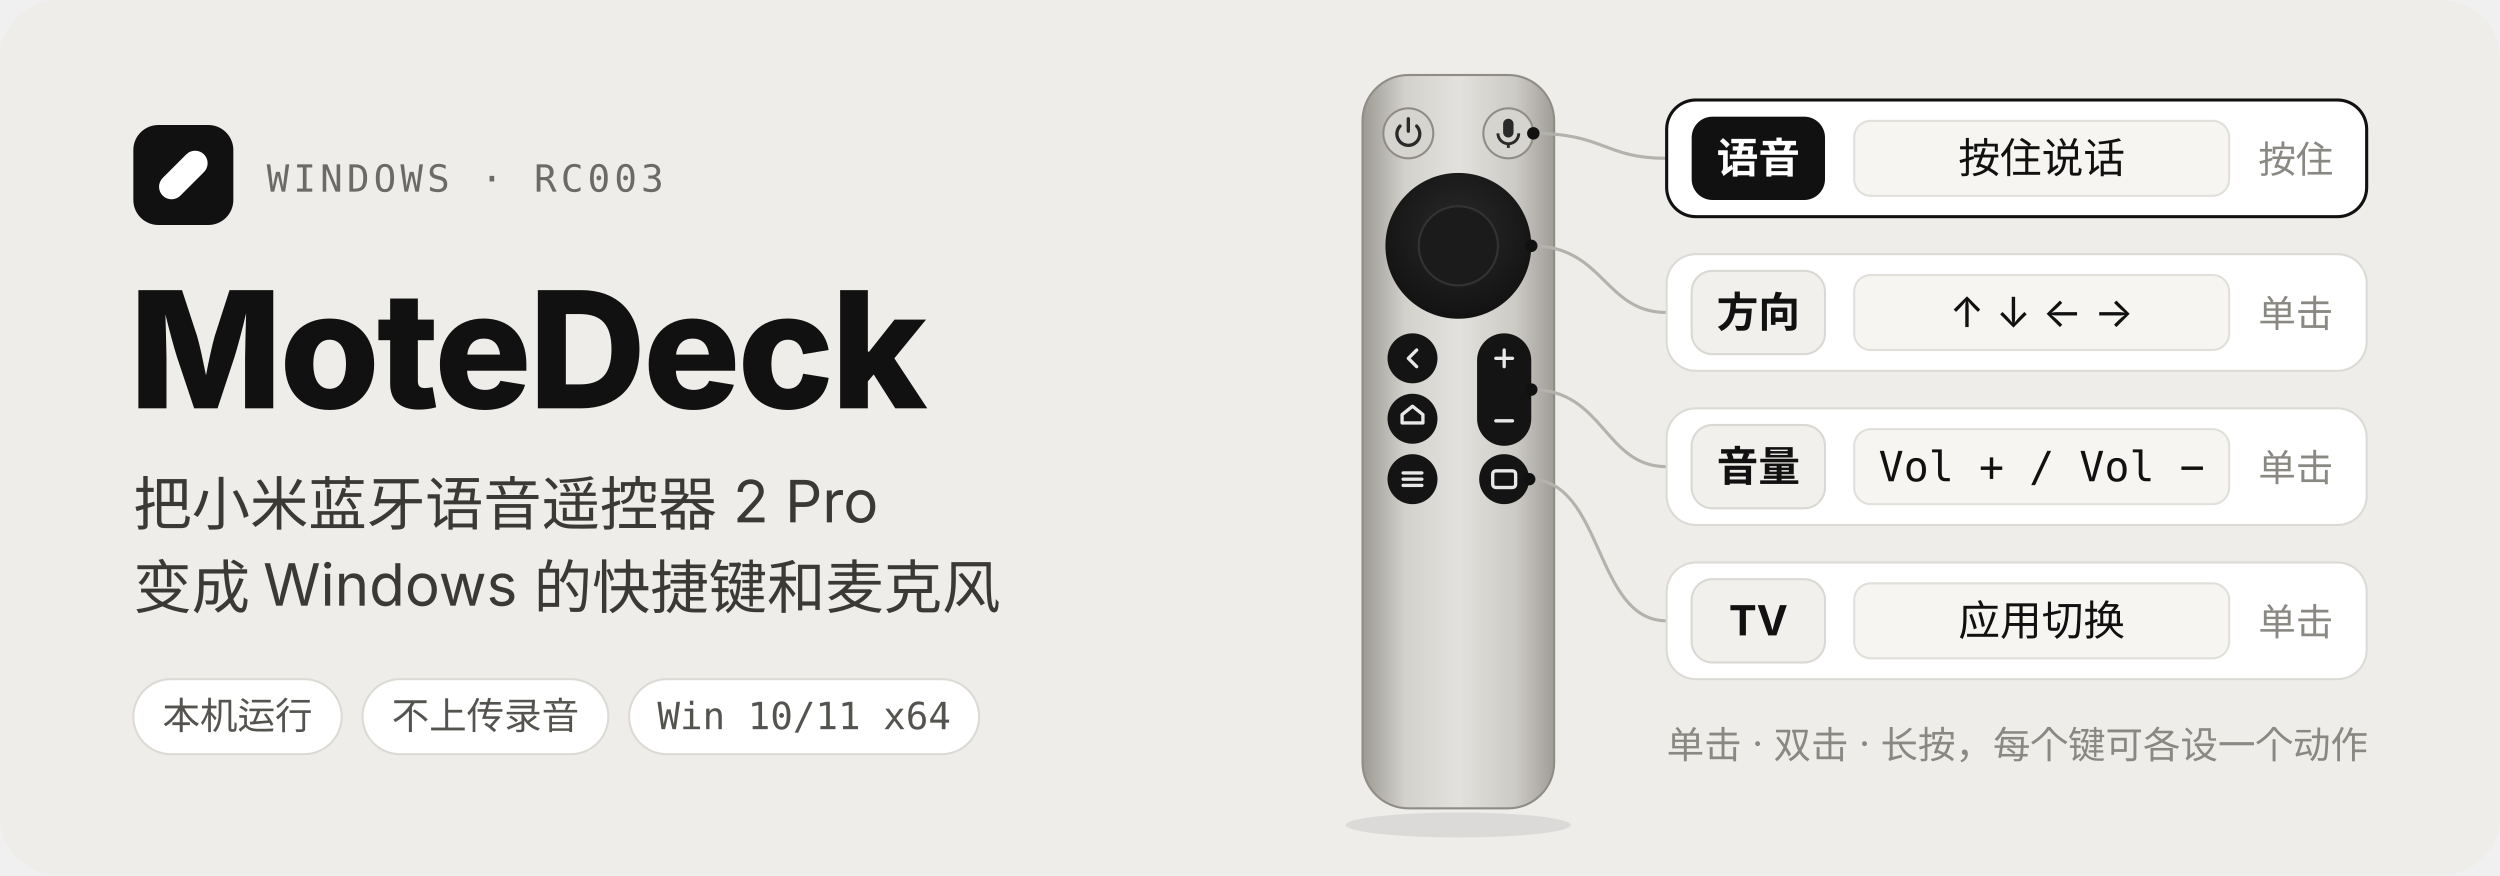
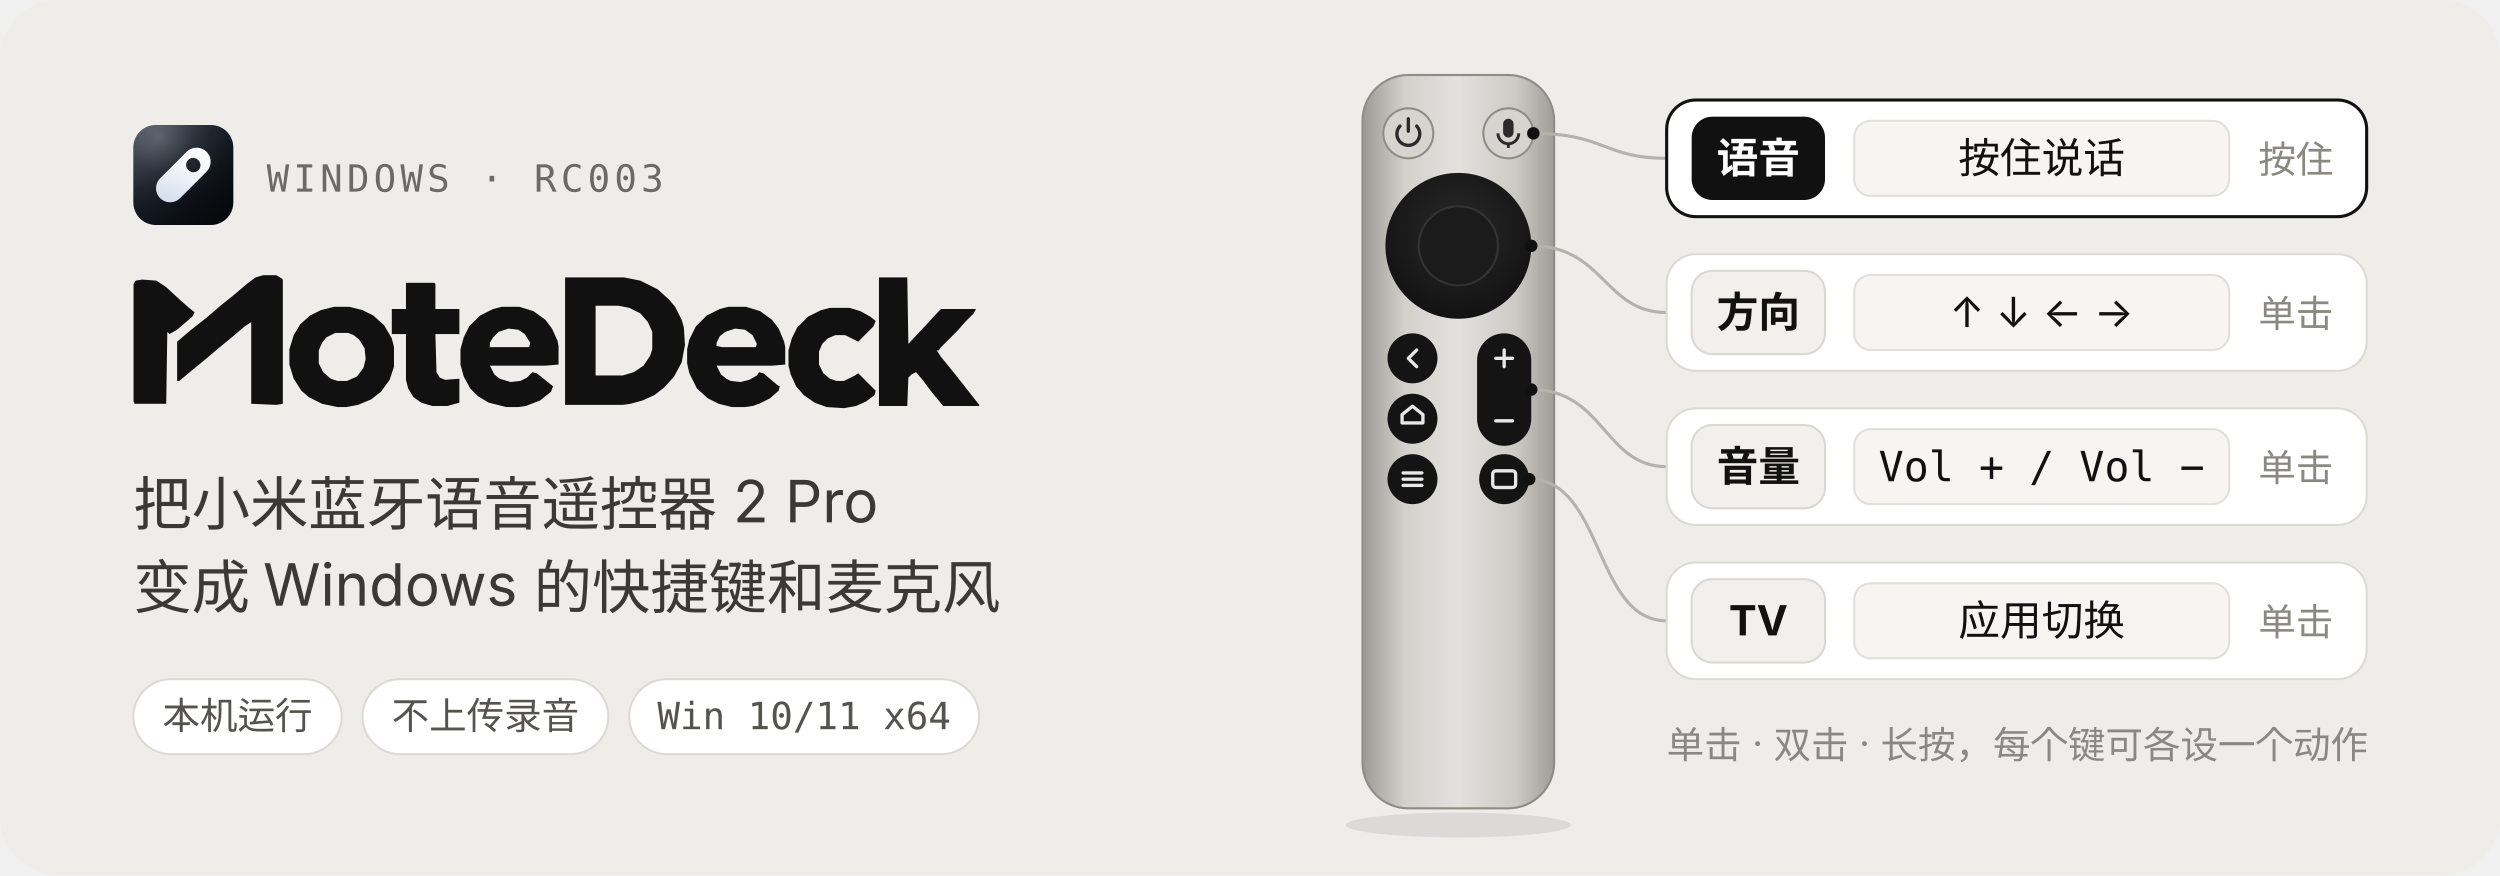
<svg xmlns="http://www.w3.org/2000/svg" width="1200" height="420" viewBox="0 0 1200 420" role="img" aria-labelledby="heroTitle heroDesc">
  <defs>
    <linearGradient id="alu" x1="0" y1="0" x2="1" y2="0">
      <stop offset="0" stop-color="#9C9993" />
      <stop offset="0.22" stop-color="#D3D1CC" />
      <stop offset="0.5" stop-color="#E3E1DD" />
      <stop offset="0.8" stop-color="#CCCAC5" />
      <stop offset="1" stop-color="#A09D97" />
    </linearGradient>
    <radialGradient id="ring" cx="0.5" cy="0.4" r="0.6">
      <stop offset="0" stop-color="#2A2A2A" />
      <stop offset="1" stop-color="#121212" />
    </radialGradient>
+     <linearGradient id="glassBody" x1="3.2" y1="0.8" x2="21" y2="23.2" gradientUnits="userSpaceOnUse">
+       <stop offset="0" stop-color="#39424F" />
+       <stop offset="0.36" stop-color="#1B212A" />
+       <stop offset="0.74" stop-color="#0B0F15" />
+       <stop offset="1" stop-color="#05080B" />
+     </linearGradient>
+     <radialGradient id="glassSheen" cx="6.2" cy="3" r="15.8" gradientUnits="userSpaceOnUse">
+       <stop offset="0" stop-color="#FFFFFF" stop-opacity="0.22" />
+       <stop offset="0.52" stop-color="#FFFFFF" stop-opacity="0.06" />
+       <stop offset="1" stop-color="#FFFFFF" stop-opacity="0" />
+     </radialGradient>
+     <linearGradient id="pillBody" x1="9" y1="4.2" x2="15" y2="17.6" gradientUnits="userSpaceOnUse">
+       <stop offset="0" stop-color="#FFFFFF" />
+       <stop offset="0.46" stop-color="#F3F7FC" />
+       <stop offset="1" stop-color="#D7E1EE" />
+     </linearGradient>
  </defs>
  <rect width="1200" height="420" rx="28" fill="#EEEDEA" />
  <g id="identity" font-family="-apple-system, BlinkMacSystemFont, 'Segoe UI', 'PingFang SC', 'Microsoft YaHei', sans-serif">
-     <g transform="translate(64 60)">
-       <rect width="48" height="48" rx="12" fill="#111111" />
-       <rect x="18" y="10" width="12" height="28" rx="6" fill="#FFFFFF" transform="rotate(45 24 24)" />
+     <g transform="translate(64 60) scale(2)">
+       <rect width="24" height="24" rx="5.4" fill="url(#glassBody)" />
+       <rect width="24" height="24" rx="5.4" fill="url(#glassSheen)" />
+       <g transform="rotate(45 12 12)">
+         <path fill="url(#pillBody)" fill-rule="evenodd" d="M12 4.125A3.375 3.375 0 0 1 15.375 7.5V16.5A3.375 3.375 0 0 1 8.625 16.5V7.5A3.375 3.375 0 0 1 12 4.125ZM12 6.938A1.688 1.688 0 1 1 12 10.312A1.688 1.688 0 1 1 12 6.938Z" />
+       </g>
    </g>
    <text x="128" y="92" font-family="ui-monospace, SFMono-Regular, Menlo, Consolas, monospace" font-size="18" letter-spacing="2" fill="#6B6A66">WINDOWS · RC003</text>
-     <text x="62" y="196" font-size="78" font-weight="800" letter-spacing="-1.5" fill="#111111">MoteDeck</text>
+     <g transform="translate(62 130) scale(0.5231)">
+       <path fill="#111111" d="M123.0,4.0 L135.0,4.0 L140.0,7.0 L141.0,8.0 L141.0,122.0 L135.0,123.0 L112.0,122.0 L112.0,47.0 L106.0,51.0 L93.0,62.0 L82.0,71.0 L69.0,82.0 L58.0,91.0 L46.0,101.0 L44.0,101.0 L44.0,65.0 L57.0,54.0 L71.0,43.0 L85.0,31.0 L95.0,23.0 L108.0,12.0 L116.0,6.0 Z M400.0,6.0 L454.0,6.0 L469.0,9.0 L485.0,17.0 L495.0,26.0 L501.0,33.0 L507.0,45.0 L509.0,52.0 L510.0,68.0 L507.0,84.0 L500.0,97.0 L491.0,107.0 L482.0,114.0 L471.0,119.0 L460.0,122.0 L453.0,123.0 L400.0,123.0 Z M428.0,32.0 L428.0,96.0 L453.0,96.0 L463.0,93.0 L472.0,87.0 L478.0,78.0 L480.0,72.0 L480.0,56.0 L476.0,47.0 L469.0,39.0 L459.0,34.0 L449.0,32.0 Z M688.0,6.0 L714.0,6.0 L715.0,67.0 L730.0,51.0 L742.0,38.0 L745.0,35.0 L777.0,35.0 L775.0,39.0 L767.0,47.0 L760.0,55.0 L744.0,71.0 L743.0,73.0 L741.0,73.0 L745.0,79.0 L758.0,95.0 L769.0,109.0 L780.0,123.0 L780.0,124.0 L747.0,124.0 L737.0,112.0 L728.0,100.0 L722.0,93.0 L718.0,95.0 L715.0,98.0 L714.0,124.0 L688.0,124.0 Z M12.0,8.0 L25.0,9.0 L34.0,15.0 L47.0,27.0 L55.0,34.0 L60.0,38.0 L58.0,42.0 L44.0,54.0 L37.0,58.0 L35.0,56.0 L34.0,122.0 L5.0,122.0 L4.0,120.0 L4.0,12.0 L6.0,9.0 Z M254.0,11.0 L280.0,11.0 L281.0,12.0 L281.0,35.0 L303.0,35.0 L303.0,58.0 L281.0,58.0 L282.0,93.0 L285.0,98.0 L290.0,100.0 L303.0,99.0 L303.0,121.0 L292.0,124.0 L278.0,124.0 L268.0,121.0 L261.0,116.0 L256.0,108.0 L254.0,100.0 L254.0,58.0 L241.0,58.0 L241.0,35.0 L254.0,35.0 Z M188.0,33.0 L202.0,33.0 L214.0,36.0 L224.0,41.0 L234.0,50.0 L241.0,62.0 L243.0,70.0 L243.0,88.0 L239.0,100.0 L231.0,111.0 L222.0,118.0 L210.0,123.0 L199.0,125.0 L191.0,125.0 L177.0,122.0 L165.0,116.0 L158.0,110.0 L151.0,99.0 L147.0,86.0 L147.0,72.0 L151.0,59.0 L157.0,49.0 L166.0,41.0 L176.0,36.0 Z M189.0,57.0 L181.0,61.0 L177.0,66.0 L174.0,73.0 L174.0,85.0 L178.0,93.0 L185.0,99.0 L191.0,101.0 L200.0,101.0 L209.0,97.0 L215.0,89.0 L217.0,81.0 L216.0,71.0 L211.0,63.0 L206.0,59.0 L201.0,57.0 Z M342.0,33.0 L358.0,33.0 L371.0,37.0 L382.0,45.0 L388.0,53.0 L393.0,64.0 L394.0,69.0 L394.0,86.0 L382.0,87.0 L331.0,87.0 L335.0,95.0 L340.0,99.0 L350.0,102.0 L359.0,101.0 L365.0,98.0 L370.0,93.0 L374.0,94.0 L389.0,106.0 L387.0,111.0 L377.0,119.0 L364.0,124.0 L357.0,125.0 L346.0,125.0 L330.0,121.0 L320.0,115.0 L313.0,108.0 L307.0,97.0 L304.0,86.0 L304.0,72.0 L307.0,61.0 L312.0,51.0 L322.0,41.0 L334.0,35.0 Z M348.0,53.0 L339.0,56.0 L334.0,61.0 L331.0,66.0 L331.0,70.0 L367.0,70.0 L368.0,66.0 L363.0,58.0 L357.0,54.0 Z M550.0,33.0 L566.0,33.0 L579.0,37.0 L590.0,45.0 L596.0,53.0 L601.0,65.0 L602.0,70.0 L602.0,86.0 L590.0,87.0 L539.0,87.0 L543.0,95.0 L548.0,99.0 L552.0,101.0 L561.0,102.0 L569.0,100.0 L576.0,96.0 L578.0,93.0 L582.0,94.0 L595.0,105.0 L597.0,106.0 L596.0,110.0 L588.0,117.0 L578.0,122.0 L572.0,124.0 L565.0,125.0 L553.0,125.0 L541.0,122.0 L531.0,117.0 L521.0,108.0 L514.0,94.0 L512.0,85.0 L512.0,72.0 L514.0,63.0 L520.0,51.0 L530.0,41.0 L542.0,35.0 Z M556.0,53.0 L547.0,56.0 L542.0,60.0 L539.0,66.0 L539.0,69.0 L544.0,70.0 L575.0,70.0 L576.0,67.0 L572.0,59.0 L565.0,54.0 Z M643.0,34.0 L661.0,34.0 L671.0,37.0 L680.0,42.0 L685.0,46.0 L683.0,51.0 L669.0,65.0 L665.0,63.0 L657.0,59.0 L648.0,59.0 L641.0,62.0 L636.0,67.0 L633.0,74.0 L633.0,86.0 L637.0,94.0 L643.0,99.0 L649.0,101.0 L656.0,101.0 L666.0,96.0 L669.0,94.0 L685.0,110.0 L684.0,114.0 L676.0,120.0 L667.0,124.0 L656.0,126.0 L640.0,125.0 L629.0,121.0 L619.0,114.0 L612.0,106.0 L607.0,95.0 L605.0,87.0 L605.0,73.0 L608.0,62.0 L613.0,52.0 L623.0,42.0 L635.0,36.0 Z" />
+     </g>
    <text x="64" y="252" font-size="28" fill="#3A3936">把小米蓝牙语音遥控器 2 Pro</text>
    <text x="64" y="292" font-size="28" fill="#3A3936">变成 Windows 的快捷键和麦克风</text>
    <g font-size="18" fill="#55534F">
      <rect x="64" y="326" width="100" height="36" rx="18" fill="#FFFFFF" stroke="#DCDAD5" />
      <text x="114" y="350" text-anchor="middle">本机运行</text>
      <rect x="174" y="326" width="118" height="36" rx="18" fill="#FFFFFF" stroke="#DCDAD5" />
      <text x="233" y="350" text-anchor="middle">不上传录音</text>
      <rect x="302" y="326" width="168" height="36" rx="18" fill="#FFFFFF" stroke="#DCDAD5" />
      <text x="386" y="350" text-anchor="middle" font-family="ui-monospace, SFMono-Regular, Menlo, Consolas, monospace">Win 10/11 x64</text>
    </g>
  </g>
  <g id="remote">
    <ellipse cx="700" cy="396" rx="54" ry="6" fill="#000000" opacity="0.08" />
    <rect x="654" y="36" width="92" height="352" rx="22" fill="url(#alu)" stroke="#8F8C86" stroke-width="1" />
    <circle cx="676" cy="64" r="12" fill="#D6D4CF" stroke="#8F8C86" />
    <path d="M672 60.5 A5.5 5.5 0 1 0 680 60.5" fill="none" stroke="#2A2A2A" stroke-width="1.6" stroke-linecap="round" />
    <line x1="676" y1="57" x2="676" y2="63" stroke="#2A2A2A" stroke-width="1.6" stroke-linecap="round" />
    <circle cx="724" cy="64" r="12" fill="#D6D4CF" stroke="#8F8C86" />
    <rect x="721.5" y="57" width="5" height="9" rx="2.5" fill="#2A2A2A" />
    <path d="M719 64 A5 5 0 0 0 729 64" fill="none" stroke="#2A2A2A" stroke-width="1.4" />
    <line x1="724" y1="69" x2="724" y2="71" stroke="#2A2A2A" stroke-width="1.4" />
    <circle cx="700" cy="118" r="35" fill="url(#ring)" />
    <circle cx="700" cy="118" r="19" fill="#1B1B1B" stroke="#333333" />
    <g fill="#141414">
      <circle cx="678" cy="172" r="12" />
      <circle cx="678" cy="201" r="12" />
      <circle cx="678" cy="230" r="12" />
      <rect x="709" y="160" width="26" height="54" rx="13" />
      <circle cx="722" cy="230" r="12" />
    </g>
    <g fill="none" stroke="#E8E8E8" stroke-width="1.6" stroke-linecap="round" stroke-linejoin="round">
      <path d="M680 168 L676 172 L680 176" />
      <path d="M673 203 V199 L678 195 L683 199 V203 Z" />
      <path d="M673.5 227 H682.5 M673.5 230 H682.5 M673.5 233 H682.5" />
      <path d="M718 172 H726 M722 168 V176" />
      <path d="M718 202 H726" />
      <rect x="716.5" y="226" width="11" height="8" rx="1.5" />
    </g>
  </g>
  <g id="leaders" fill="none" stroke="#B4B2AC" stroke-width="1.5">
    <path d="M736 64 C770 64, 770 76, 800 76" />
    <path d="M735 118 C770 118, 770 150, 800 150" />
    <path d="M735 187 C770 187, 770 224, 800 224" />
    <path d="M734 230 C770 230, 765 298, 800 298" />
  </g>
  <g fill="#111111">
    <circle cx="736" cy="64" r="3" />
    <circle cx="735" cy="118" r="3" />
    <circle cx="735" cy="187" r="3" />
    <circle cx="734" cy="230" r="3" />
  </g>
  <g id="mappings" font-family="-apple-system, BlinkMacSystemFont, 'Segoe UI', 'PingFang SC', 'Microsoft YaHei', sans-serif">
    <g transform="translate(800 48)">
      <rect width="336" height="56" rx="14" fill="#FFFFFF" stroke="#111111" stroke-width="1.5" />
      <rect x="12" y="8" width="64" height="40" rx="10" fill="#111111" />
      <text x="44" y="35" text-anchor="middle" font-size="20" font-weight="700" fill="#FFFFFF">语音</text>
      <rect x="90" y="10" width="180" height="36" rx="8" fill="#F6F5F2" stroke="#E1DFDA" />
      <text x="180" y="35" text-anchor="middle" font-size="20" fill="#111111">按住说话</text>
      <text x="320" y="35" text-anchor="end" font-size="18" fill="#8A8883">按住</text>
    </g>
    <g transform="translate(800 122)">
      <rect width="336" height="56" rx="14" fill="#FFFFFF" stroke="#DCDAD5" />
      <rect x="12" y="8" width="64" height="40" rx="10" fill="#F1F0EC" stroke="#DAD8D3" />
      <text x="44" y="35" text-anchor="middle" font-size="20" font-weight="700" fill="#111111">方向</text>
      <rect x="90" y="10" width="180" height="36" rx="8" fill="#F6F5F2" stroke="#E1DFDA" />
      <text x="180" y="35" text-anchor="middle" font-size="20" fill="#111111">↑ ↓ ← →</text>
      <text x="320" y="35" text-anchor="end" font-size="18" fill="#8A8883">单击</text>
    </g>
    <g transform="translate(800 196)">
      <rect width="336" height="56" rx="14" fill="#FFFFFF" stroke="#DCDAD5" />
      <rect x="12" y="8" width="64" height="40" rx="10" fill="#F1F0EC" stroke="#DAD8D3" />
      <text x="44" y="35" text-anchor="middle" font-size="20" font-weight="700" fill="#111111">音量</text>
      <rect x="90" y="10" width="180" height="36" rx="8" fill="#F6F5F2" stroke="#E1DFDA" />
      <text x="180" y="35" text-anchor="middle" font-size="20" font-family="ui-monospace, SFMono-Regular, Menlo, Consolas, monospace" fill="#111111">Vol + / Vol −</text>
      <text x="320" y="35" text-anchor="end" font-size="18" fill="#8A8883">单击</text>
    </g>
    <g transform="translate(800 270)">
      <rect width="336" height="56" rx="14" fill="#FFFFFF" stroke="#DCDAD5" />
      <rect x="12" y="8" width="64" height="40" rx="10" fill="#F1F0EC" stroke="#DAD8D3" />
      <text x="44" y="35" text-anchor="middle" font-size="20" font-weight="700" fill="#111111">TV</text>
      <rect x="90" y="10" width="180" height="36" rx="8" fill="#F6F5F2" stroke="#E1DFDA" />
      <text x="180" y="35" text-anchor="middle" font-size="20" fill="#111111">应用切换</text>
      <text x="320" y="35" text-anchor="end" font-size="18" fill="#8A8883">单击</text>
    </g>
    <text x="800" y="364" font-size="18" fill="#8A8883">单击 · 双击 · 长按，每个键可各设一个动作</text>
  </g>
</svg>
